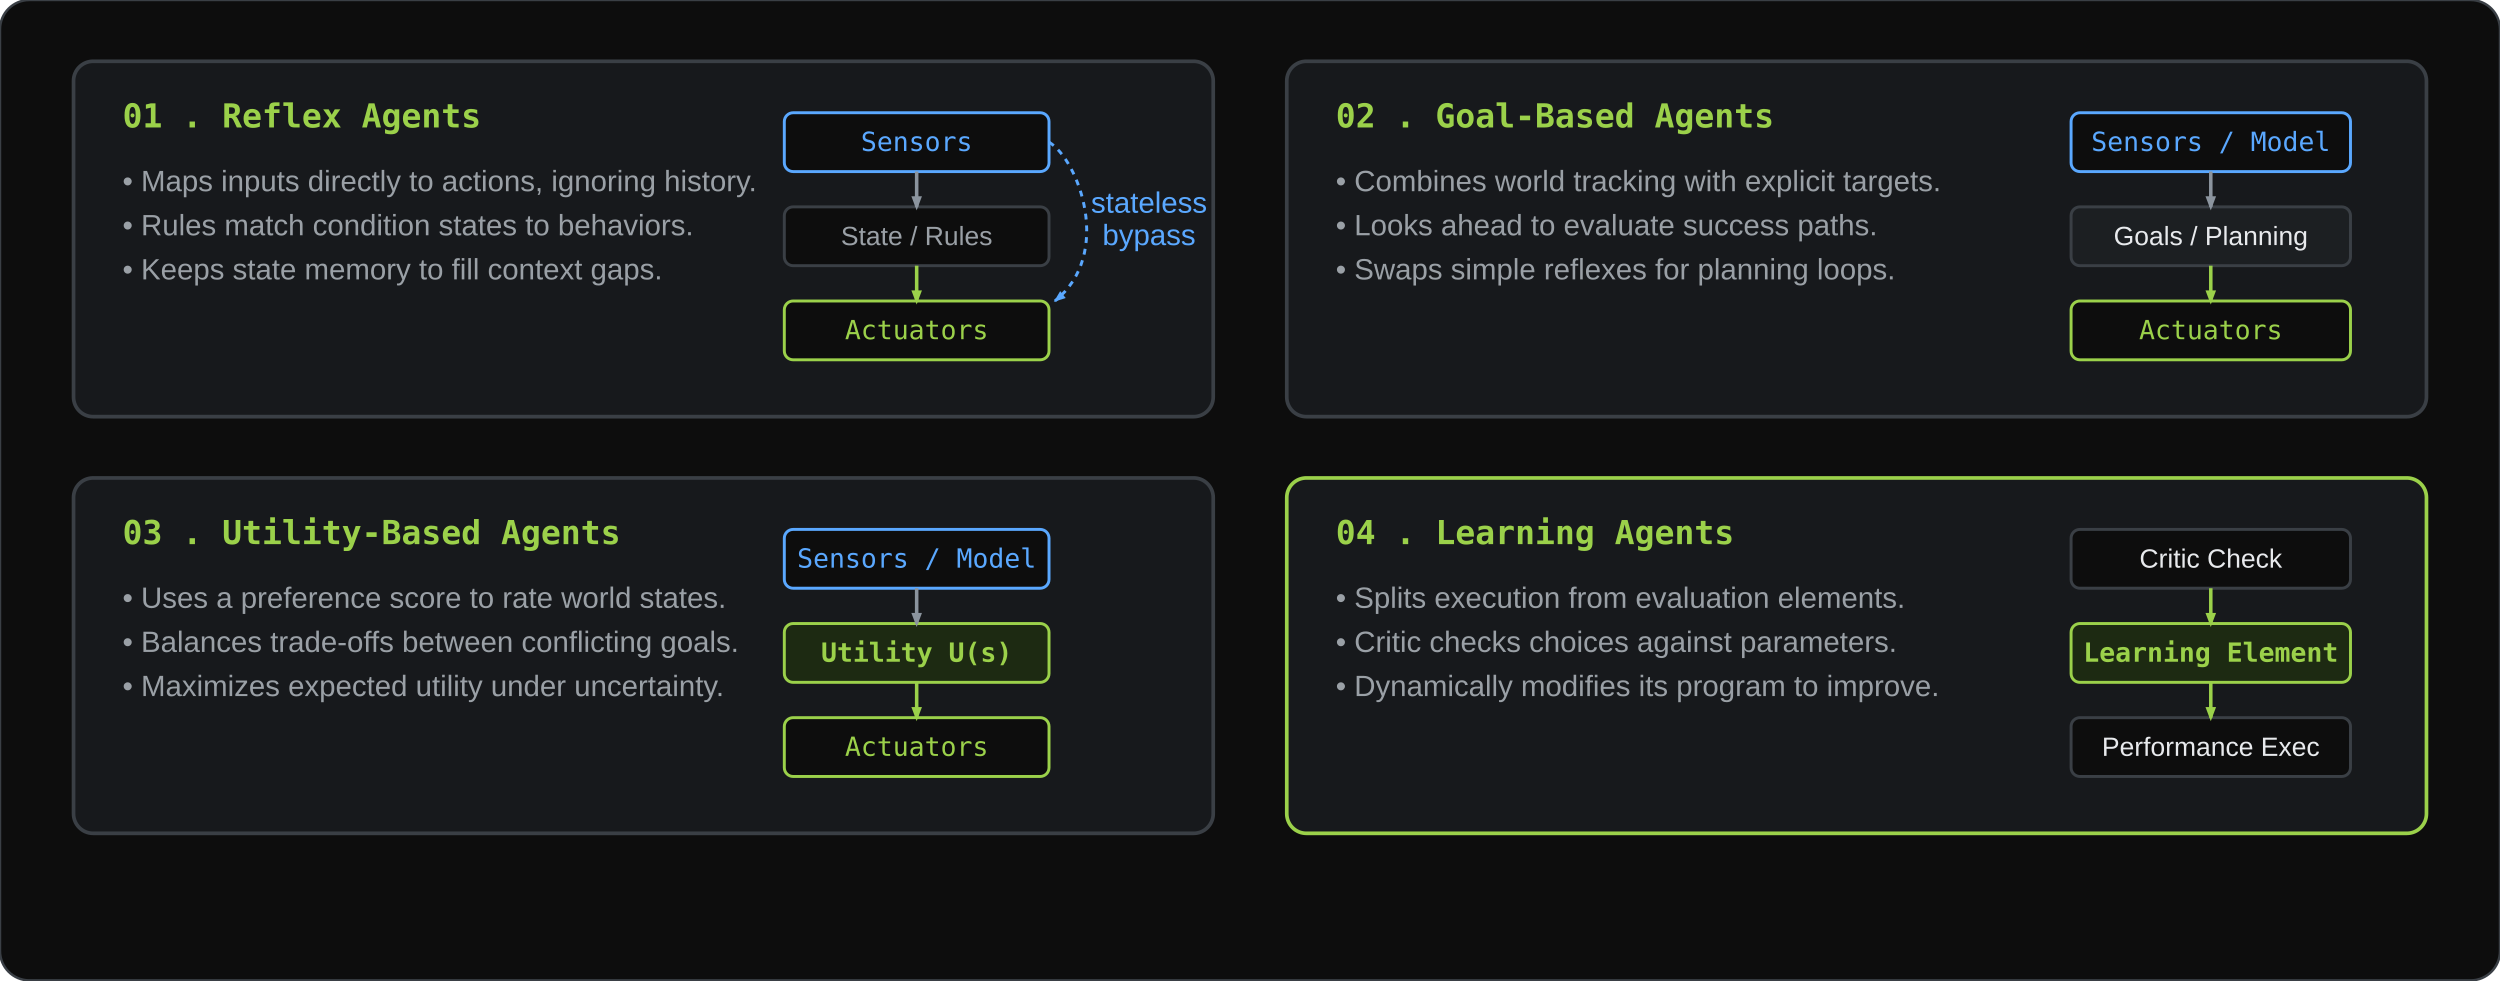
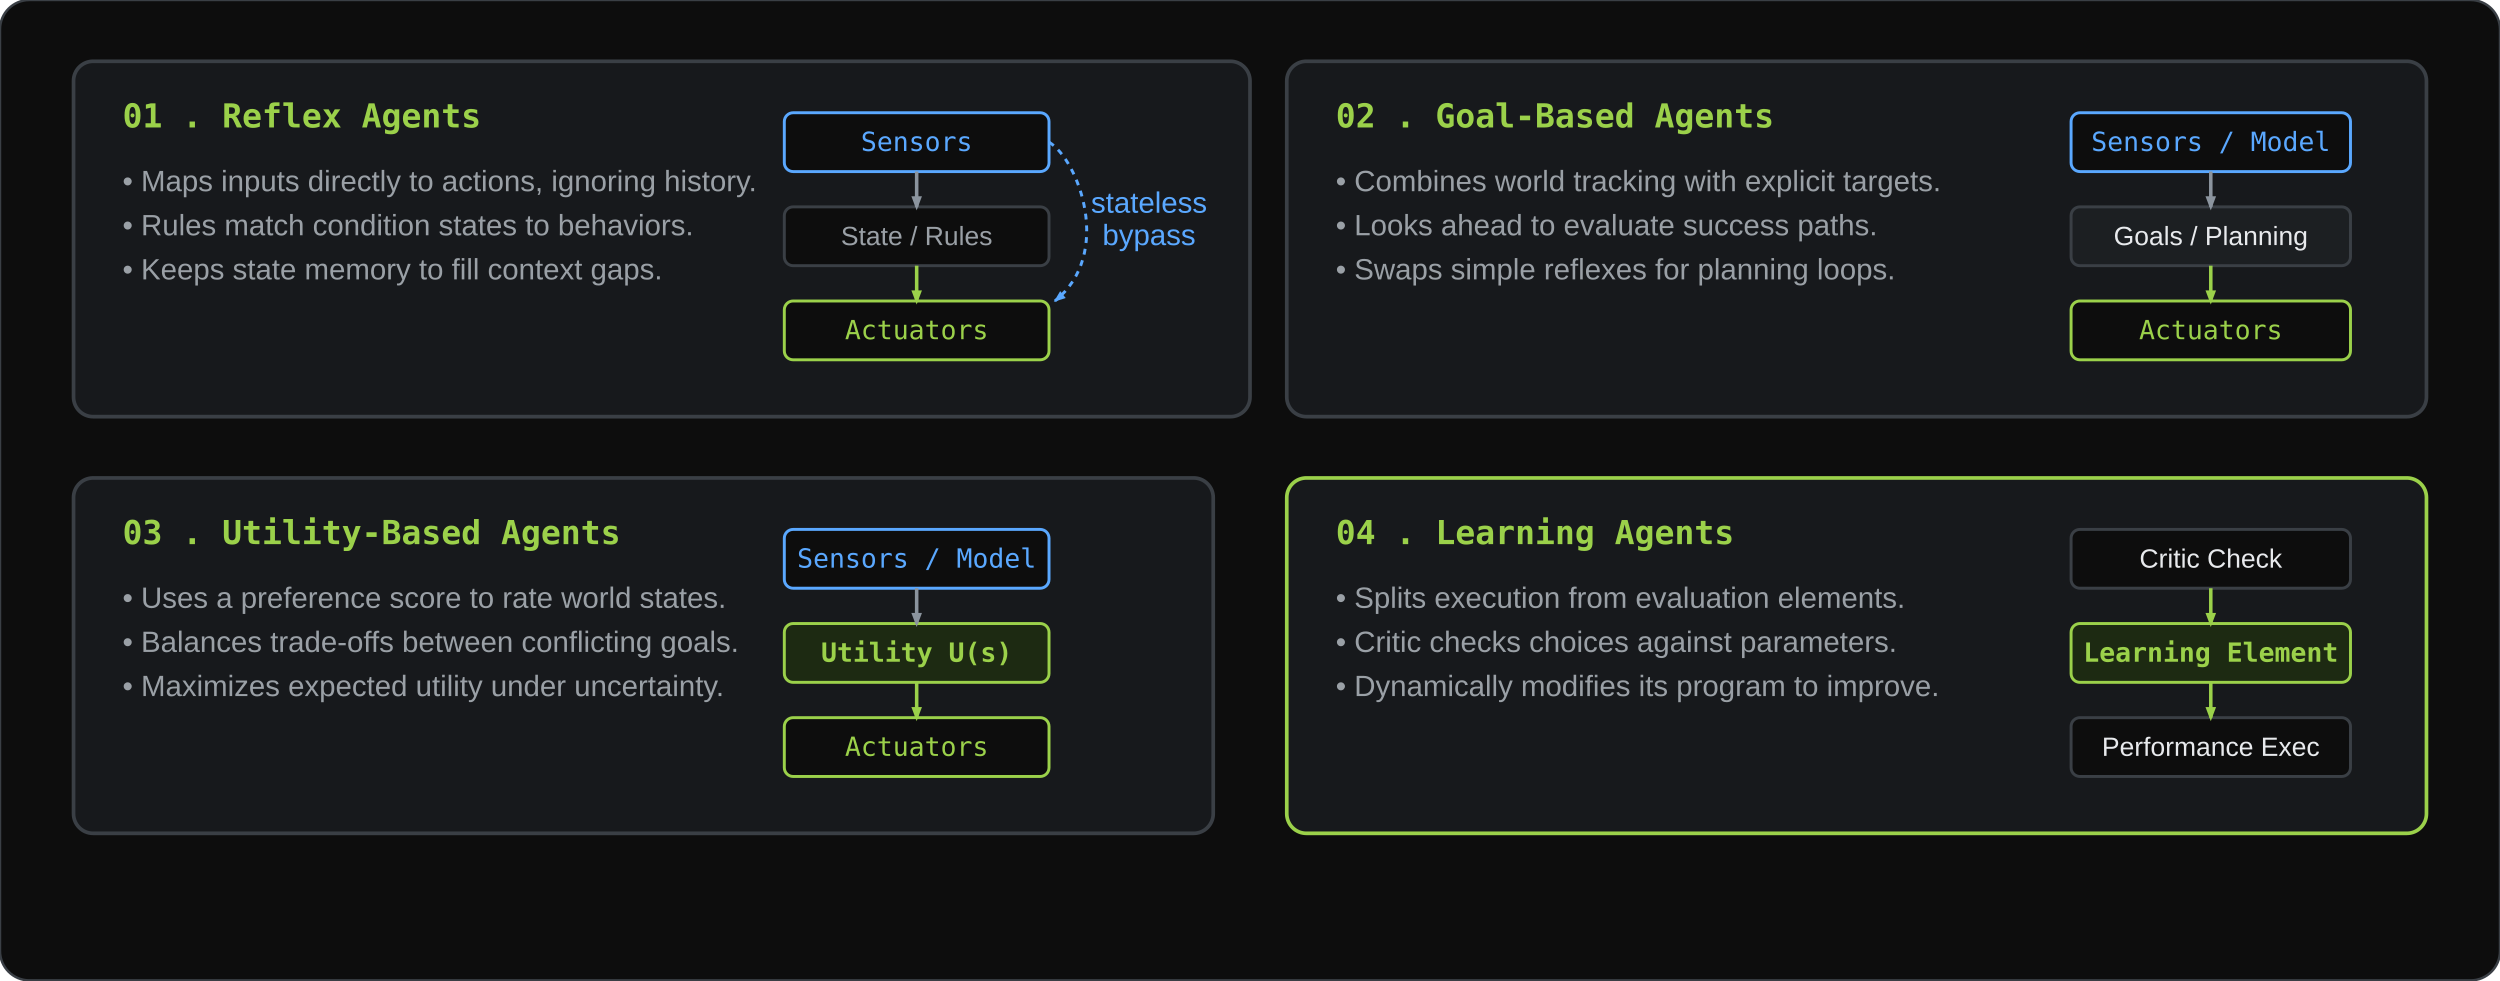
<svg xmlns="http://www.w3.org/2000/svg" class="gfx-dark" viewBox="0 0 1020 400" role="img" aria-label="Four agent architectures from Russell and Norvig: reflex, goal-based, utility-based, and learning agents. Each names its idea in three lines and carries a small block diagram of its internal data flow from sensors through reasoning to actuators." preserveAspectRatio="xMidYMid meet" style="width:100%; max-width:1400px; height:auto; display:block; margin:1.5rem auto; border-radius:12px">
  <defs>
    <marker id="matrix-arr-v" viewBox="0 0 10 10" refX="6" refY="5" markerWidth="5" markerHeight="5" orient="auto">
      <path d="M0,2 L8,5 L0,8 Z" fill="var(--gfx-faint,#8b949e)" />
    </marker>
    <marker id="matrix-arr-green-v" viewBox="0 0 10 10" refX="6" refY="5" markerWidth="5" markerHeight="5" orient="auto">
      <path d="M0,2 L8,5 L0,8 Z" fill="var(--gfx-green,#9bd14a)" />
    </marker>
    <marker id="matrix-arr-blue" viewBox="0 0 10 10" refX="7" refY="5" markerWidth="5" markerHeight="5" orient="auto">
      <path d="M0,2 L8,5 L0,8 Z" fill="var(--gfx-blue,#5aa8ff)" />
    </marker>
  </defs>
  <rect x="0" y="0" width="1020" height="400" rx="12" fill="var(--gfx-bg,#0d0d0d)" stroke="var(--gfx-line,#3a3f45)" stroke-width="1" />
-   <rect x="30" y="25" width="465" height="145" rx="8" fill="var(--gfx-panel,#17191c)" stroke="var(--gfx-line,#3a3f45)" stroke-width="1.5" />
+   <rect x="30" y="25" width="480" height="145" rx="8" fill="var(--gfx-panel,#17191c)" stroke="var(--gfx-line,#3a3f45)" stroke-width="1.5" />
  <text x="50" y="52" font-family="ui-monospace, monospace" font-size="13.5" fill="var(--gfx-green,#9bd14a)" font-weight="700">01 . Reflex Agents</text>
  <text x="50" y="78" font-family="Arial, sans-serif" font-size="12" fill="var(--gfx-sub,#9aa0a6)">• Maps inputs directly to actions, ignoring history.</text>
  <text x="50" y="96" font-family="Arial, sans-serif" font-size="12" fill="var(--gfx-sub,#9aa0a6)">• Rules match condition states to behaviors.</text>
  <text x="50" y="114" font-family="Arial, sans-serif" font-size="12" fill="var(--gfx-sub,#9aa0a6)">• Keeps state memory to fill context gaps.</text>
  <g class="reflex-diagram" transform="translate(320, 46) scale(1.2)">
    <rect x="0" y="0" width="90" height="20" rx="3" fill="var(--gfx-bg,#0d0d0d)" stroke="var(--gfx-blue,#5aa8ff)" stroke-width="1" />
    <text x="45" y="13" font-family="ui-monospace, monospace" font-size="9" fill="var(--gfx-blue,#5aa8ff)" text-anchor="middle">Sensors</text>
    <rect x="0" y="32" width="90" height="20" rx="3" fill="var(--gfx-bg,#0d0d0d)" stroke="var(--gfx-line,#3a3f45)" stroke-width="1" />
    <text x="45" y="45" font-family="Arial, sans-serif" font-size="9" fill="var(--gfx-sub,#9aa0a6)" text-anchor="middle">State / Rules</text>
    <rect x="0" y="64" width="90" height="20" rx="3" fill="var(--gfx-bg,#0d0d0d)" stroke="var(--gfx-green,#9bd14a)" stroke-width="1" />
    <text x="45" y="77" font-family="ui-monospace, monospace" font-size="9" fill="var(--gfx-green,#9bd14a)" text-anchor="middle">Actuators</text>
    <line x1="45" y1="20" x2="45" y2="32" stroke="var(--gfx-faint,#8b949e)" stroke-width="1.2" marker-end="url(#matrix-arr-v)" />
    <line x1="45" y1="52" x2="45" y2="64" stroke="var(--gfx-green,#9bd14a)" stroke-width="1.2" marker-end="url(#matrix-arr-green-v)" />
    <path d="M 90 10 C 100 16, 112 48, 92 64" fill="none" stroke="var(--gfx-blue,#5aa8ff)" stroke-width="1" stroke-dasharray="2 2" marker-end="url(#matrix-arr-blue)" />
    <text x="124" y="34" font-family="Arial, sans-serif" font-size="10" fill="var(--gfx-blue,#5aa8ff)" text-anchor="middle">stateless</text>
    <text x="124" y="45" font-family="Arial, sans-serif" font-size="10" fill="var(--gfx-blue,#5aa8ff)" text-anchor="middle">bypass</text>
  </g>
  <rect x="525" y="25" width="465" height="145" rx="8" fill="var(--gfx-panel,#17191c)" stroke="var(--gfx-line,#3a3f45)" stroke-width="1.5" />
  <text x="545" y="52" font-family="ui-monospace, monospace" font-size="13.5" fill="var(--gfx-green,#9bd14a)" font-weight="700">02 . Goal-Based Agents</text>
  <text x="545" y="78" font-family="Arial, sans-serif" font-size="12" fill="var(--gfx-sub,#9aa0a6)">• Combines world tracking with explicit targets.</text>
  <text x="545" y="96" font-family="Arial, sans-serif" font-size="12" fill="var(--gfx-sub,#9aa0a6)">• Looks ahead to evaluate success paths.</text>
  <text x="545" y="114" font-family="Arial, sans-serif" font-size="12" fill="var(--gfx-sub,#9aa0a6)">• Swaps simple reflexes for planning loops.</text>
  <g class="goal-diagram" transform="translate(845, 46) scale(1.2)">
    <rect x="0" y="0" width="95" height="20" rx="3" fill="var(--gfx-bg,#0d0d0d)" stroke="var(--gfx-blue,#5aa8ff)" stroke-width="1" />
    <text x="47.5" y="13" font-family="ui-monospace, monospace" font-size="9" fill="var(--gfx-blue,#5aa8ff)" text-anchor="middle">Sensors / Model</text>
    <rect x="0" y="32" width="95" height="20" rx="3" fill="var(--gfx-tint-sub,#1c1f22)" stroke="var(--gfx-line,#3a3f45)" stroke-width="1" />
    <text x="47.5" y="45" font-family="Arial, sans-serif" font-size="9" fill="var(--gfx-ink,#e8eaed)" text-anchor="middle">Goals / Planning</text>
    <rect x="0" y="64" width="95" height="20" rx="3" fill="var(--gfx-bg,#0d0d0d)" stroke="var(--gfx-green,#9bd14a)" stroke-width="1" />
    <text x="47.5" y="77" font-family="ui-monospace, monospace" font-size="9" fill="var(--gfx-green,#9bd14a)" text-anchor="middle">Actuators</text>
    <line x1="47.5" y1="20" x2="47.5" y2="32" stroke="var(--gfx-faint,#8b949e)" stroke-width="1.2" marker-end="url(#matrix-arr-v)" />
    <line x1="47.5" y1="52" x2="47.5" y2="64" stroke="var(--gfx-green,#9bd14a)" stroke-width="1.2" marker-end="url(#matrix-arr-green-v)" />
  </g>
  <rect x="30" y="195" width="465" height="145" rx="8" fill="var(--gfx-panel,#17191c)" stroke="var(--gfx-line,#3a3f45)" stroke-width="1.5" />
  <text x="50" y="222" font-family="ui-monospace, monospace" font-size="13.5" fill="var(--gfx-green,#9bd14a)" font-weight="700">03 . Utility-Based Agents</text>
  <text x="50" y="248" font-family="Arial, sans-serif" font-size="12" fill="var(--gfx-sub,#9aa0a6)">• Uses a preference score to rate world states.</text>
  <text x="50" y="266" font-family="Arial, sans-serif" font-size="12" fill="var(--gfx-sub,#9aa0a6)">• Balances trade-offs between conflicting goals.</text>
  <text x="50" y="284" font-family="Arial, sans-serif" font-size="12" fill="var(--gfx-sub,#9aa0a6)">• Maximizes expected utility under uncertainty.</text>
  <g class="utility-diagram" transform="translate(320, 216) scale(1.2)">
    <rect x="0" y="0" width="90" height="20" rx="3" fill="var(--gfx-bg,#0d0d0d)" stroke="var(--gfx-blue,#5aa8ff)" stroke-width="1" />
    <text x="45" y="13" font-family="ui-monospace, monospace" font-size="9" fill="var(--gfx-blue,#5aa8ff)" text-anchor="middle">Sensors / Model</text>
    <rect x="0" y="32" width="90" height="20" rx="3" fill="var(--gfx-tint-green,#1d2a12)" stroke="var(--gfx-green,#9bd14a)" stroke-width="1" />
    <text x="45" y="45" font-family="ui-monospace, monospace" font-size="9" fill="var(--gfx-green,#9bd14a)" font-weight="700" text-anchor="middle">Utility U(s)</text>
    <rect x="0" y="64" width="90" height="20" rx="3" fill="var(--gfx-bg,#0d0d0d)" stroke="var(--gfx-green,#9bd14a)" stroke-width="1" />
    <text x="45" y="77" font-family="ui-monospace, monospace" font-size="9" fill="var(--gfx-green,#9bd14a)" text-anchor="middle">Actuators</text>
    <line x1="45" y1="20" x2="45" y2="32" stroke="var(--gfx-faint,#8b949e)" stroke-width="1.2" marker-end="url(#matrix-arr-v)" />
    <line x1="45" y1="52" x2="45" y2="64" stroke="var(--gfx-green,#9bd14a)" stroke-width="1.2" marker-end="url(#matrix-arr-green-v)" />
  </g>
  <rect x="525" y="195" width="465" height="145" rx="8" fill="var(--gfx-panel,#17191c)" stroke="var(--gfx-green,#9bd14a)" stroke-width="1.5" />
  <text x="545" y="222" font-family="ui-monospace, monospace" font-size="13.5" fill="var(--gfx-green,#9bd14a)" font-weight="700">04 . Learning Agents</text>
  <text x="545" y="248" font-family="Arial, sans-serif" font-size="12" fill="var(--gfx-sub,#9aa0a6)">• Splits execution from evaluation elements.</text>
  <text x="545" y="266" font-family="Arial, sans-serif" font-size="12" fill="var(--gfx-sub,#9aa0a6)">• Critic checks choices against parameters.</text>
  <text x="545" y="284" font-family="Arial, sans-serif" font-size="12" fill="var(--gfx-sub,#9aa0a6)">• Dynamically modifies its program to improve.</text>
  <g class="learning-diagram" transform="translate(845, 216) scale(1.2)">
    <rect x="0" y="0" width="95" height="20" rx="3" fill="var(--gfx-bg,#0d0d0d)" stroke="var(--gfx-line,#3a3f45)" stroke-width="1" />
    <text x="47.5" y="13" font-family="Arial, sans-serif" font-size="9" fill="var(--gfx-ink,#e8eaed)" text-anchor="middle">Critic Check</text>
    <rect x="0" y="32" width="95" height="20" rx="3" fill="var(--gfx-tint-green,#1d2a12)" stroke="var(--gfx-green,#9bd14a)" stroke-width="1" />
    <text x="47.5" y="45" font-family="ui-monospace, monospace" font-size="9" fill="var(--gfx-green,#9bd14a)" font-weight="700" text-anchor="middle">Learning Element</text>
    <rect x="0" y="64" width="95" height="20" rx="3" fill="var(--gfx-bg,#0d0d0d)" stroke="var(--gfx-line,#3a3f45)" stroke-width="1" />
    <text x="47.5" y="77" font-family="Arial, sans-serif" font-size="9" fill="var(--gfx-ink,#e8eaed)" text-anchor="middle">Performance Exec</text>
    <line x1="47.5" y1="20" x2="47.5" y2="32" stroke="var(--gfx-green,#9bd14a)" stroke-width="1.2" marker-end="url(#matrix-arr-green-v)" />
    <line x1="47.5" y1="52" x2="47.5" y2="64" stroke="var(--gfx-green,#9bd14a)" stroke-width="1.2" marker-end="url(#matrix-arr-green-v)" />
  </g>
</svg>
